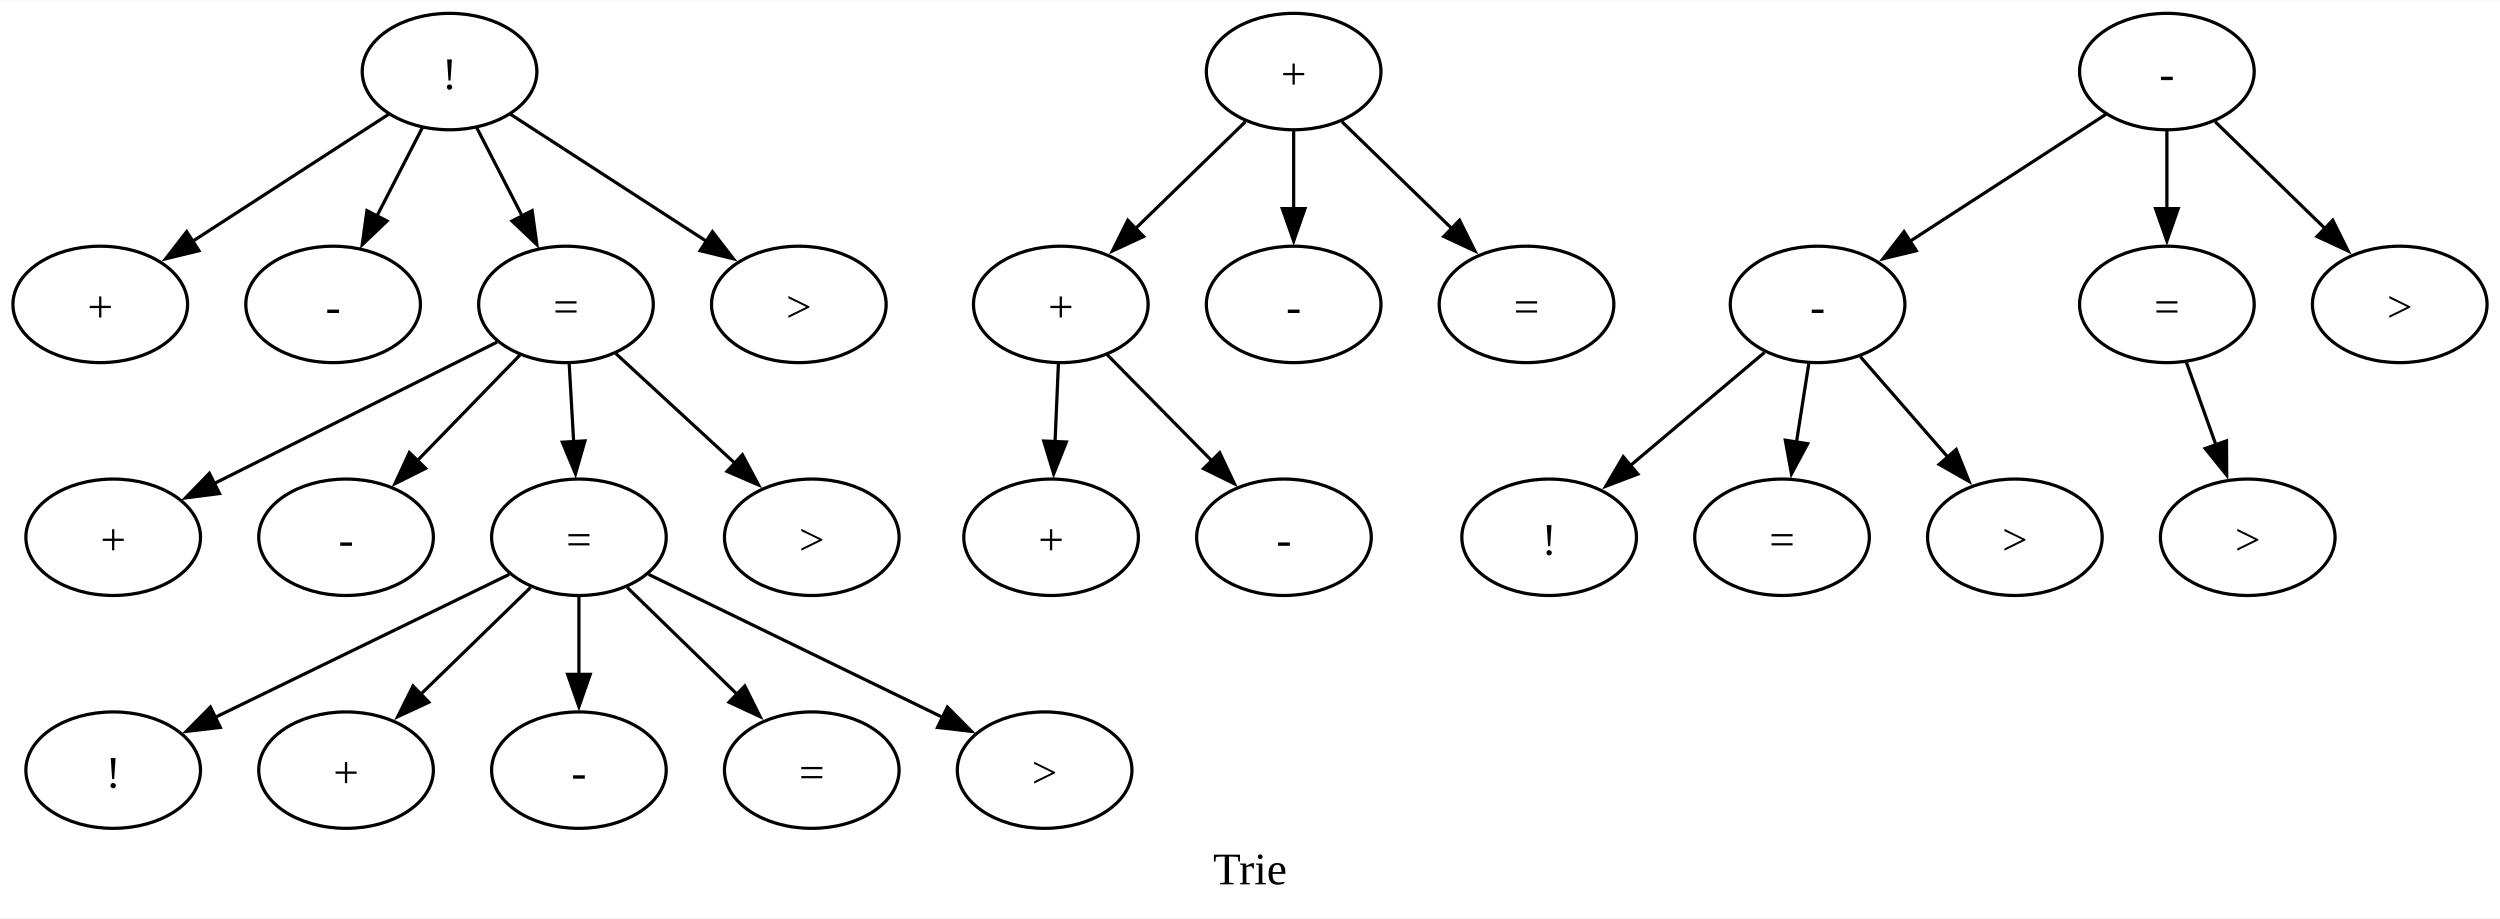
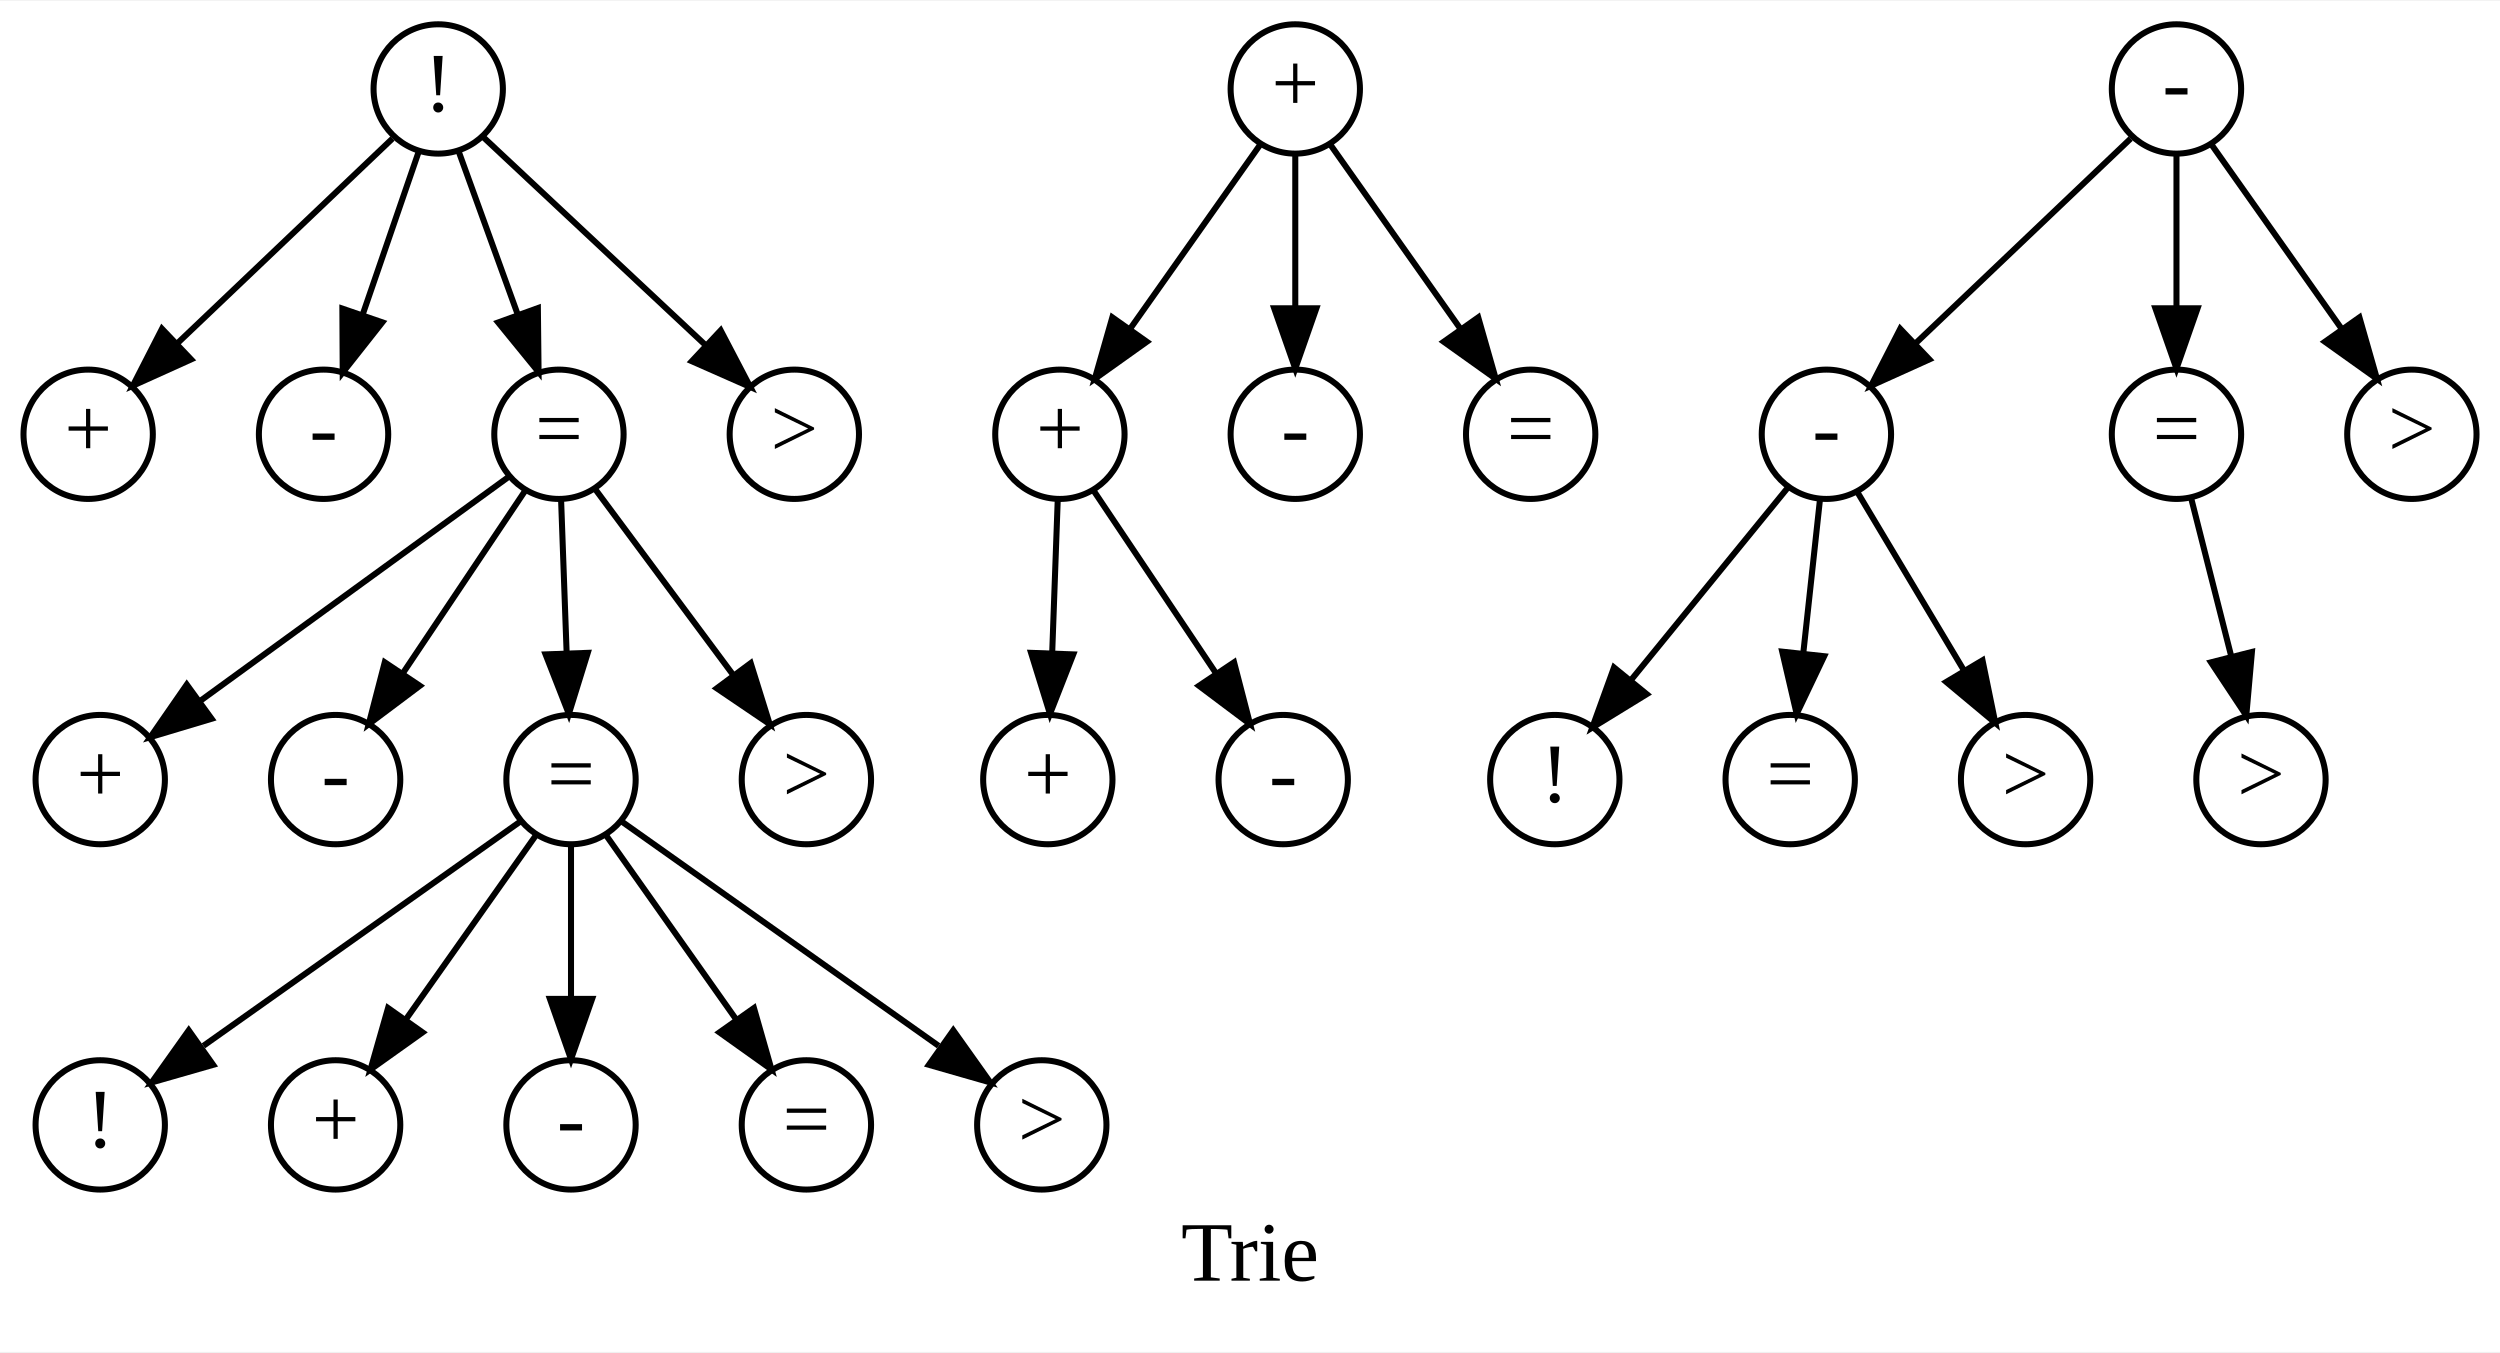
- <svg xmlns="http://www.w3.org/2000/svg" width="773pt" height="284pt" viewBox="0.00 0.00 773.00 283.75">
-   <g id="graph0" class="graph" transform="scale(1 1) rotate(0) translate(4 279.75)">
-     <polygon fill="white" stroke="none" points="-4,4 -4,-279.75 769,-279.75 769,4 -4,4" />
-     <text text-anchor="middle" x="382.5" y="-6.45" font-family="Times New Roman,serif" font-size="14.00">Trie</text>
+ <svg xmlns="http://www.w3.org/2000/svg" width="414pt" height="224pt" viewBox="0.00 0.00 414.21 223.85">
+   <g id="graph0" class="graph" transform="scale(1 1) rotate(0) translate(4 219.853)">
+     <polygon fill="white" stroke="none" points="-4,4 -4,-219.853 410.213,-219.853 410.213,4 -4,4" />
+     <text text-anchor="middle" x="203.107" y="-7.8" font-family="Times New Roman,serif" font-size="14.00">Trie</text>
    <g id="node1" class="node">
-       <ellipse fill="none" stroke="black" cx="135" cy="-257.75" rx="27" ry="18" />
-       <text text-anchor="middle" x="135" y="-252.32" font-family="Times New Roman,serif" font-size="14.00">!</text>
+       <ellipse fill="none" stroke="black" cx="68.607" cy="-205.246" rx="10.714" ry="10.714" />
+       <text text-anchor="middle" x="68.607" y="-201.546" font-family="Times New Roman,serif" font-size="14.00">!</text>
    </g>
    <g id="node2" class="node">
-       <ellipse fill="none" stroke="black" cx="27" cy="-185.75" rx="27" ry="18" />
-       <text text-anchor="middle" x="27" y="-180.32" font-family="Times New Roman,serif" font-size="14.00">+</text>
+       <ellipse fill="none" stroke="black" cx="10.607" cy="-148.033" rx="10.714" ry="10.714" />
+       <text text-anchor="middle" x="10.607" y="-144.333" font-family="Times New Roman,serif" font-size="14.00">+</text>
    </g>
    <g id="edge1" class="edge">
-       <path fill="none" stroke="black" d="M116.19,-244.56C99.41,-233.68 74.61,-217.61 55.41,-205.17" />
-       <polygon fill="black" stroke="black" points="57.52,-202.36 47.23,-199.86 53.72,-208.24 57.52,-202.36" />
+       <path fill="none" stroke="black" d="M61.024,-197.028C52.03,-188.466 36.826,-173.993 25.461,-163.174" />
+       <polygon fill="black" stroke="black" points="27.664,-160.438 18.008,-156.078 22.837,-165.508 27.664,-160.438" />
    </g>
    <g id="node3" class="node">
-       <ellipse fill="none" stroke="black" cx="99" cy="-185.75" rx="27" ry="18" />
-       <text text-anchor="middle" x="99" y="-180.32" font-family="Times New Roman,serif" font-size="14.00">-</text>
+       <ellipse fill="none" stroke="black" cx="49.607" cy="-148.033" rx="10.714" ry="10.714" />
+       <text text-anchor="middle" x="49.607" y="-144.333" font-family="Times New Roman,serif" font-size="14.00">-</text>
    </g>
    <g id="edge2" class="edge">
-       <path fill="none" stroke="black" d="M126.65,-240.51C122.42,-232.3 117.19,-222.12 112.42,-212.84" />
-       <polygon fill="black" stroke="black" points="115.68,-211.54 108,-204.24 109.46,-214.74 115.68,-211.54" />
+       <path fill="none" stroke="black" d="M65.383,-194.88C62.857,-187.538 59.259,-177.081 56.136,-168.008" />
+       <polygon fill="black" stroke="black" points="59.346,-166.578 52.782,-158.261 52.727,-168.856 59.346,-166.578" />
    </g>
    <g id="node4" class="node">
-       <ellipse fill="none" stroke="black" cx="171" cy="-185.75" rx="27" ry="18" />
-       <text text-anchor="middle" x="171" y="-180.32" font-family="Times New Roman,serif" font-size="14.00">=</text>
+       <ellipse fill="none" stroke="black" cx="88.607" cy="-148.033" rx="10.714" ry="10.714" />
+       <text text-anchor="middle" x="88.607" y="-144.333" font-family="Times New Roman,serif" font-size="14.00">=</text>
    </g>
    <g id="edge3" class="edge">
-       <path fill="none" stroke="black" d="M143.35,-240.51C147.58,-232.3 152.81,-222.12 157.58,-212.84" />
-       <polygon fill="black" stroke="black" points="160.54,-214.74 162,-204.24 154.32,-211.54 160.54,-214.74" />
+       <path fill="none" stroke="black" d="M71.909,-195.129C74.585,-187.741 78.446,-177.082 81.781,-167.875" />
+       <polygon fill="black" stroke="black" points="85.117,-168.943 85.232,-158.348 78.536,-166.559 85.117,-168.943" />
    </g>
    <g id="node5" class="node">
-       <ellipse fill="none" stroke="black" cx="243" cy="-185.75" rx="27" ry="18" />
-       <text text-anchor="middle" x="243" y="-180.32" font-family="Times New Roman,serif" font-size="14.00">&gt;</text>
+       <ellipse fill="none" stroke="black" cx="127.607" cy="-148.033" rx="10.714" ry="10.714" />
+       <text text-anchor="middle" x="127.607" y="-144.333" font-family="Times New Roman,serif" font-size="14.00">&gt;</text>
    </g>
    <g id="edge4" class="edge">
-       <path fill="none" stroke="black" d="M153.81,-244.56C170.59,-233.68 195.39,-217.61 214.59,-205.17" />
-       <polygon fill="black" stroke="black" points="216.28,-208.24 222.77,-199.86 212.48,-202.36 216.28,-208.24" />
+       <path fill="none" stroke="black" d="M75.841,-197.476C85.042,-188.866 101.15,-173.791 112.961,-162.739" />
+       <polygon fill="black" stroke="black" points="115.403,-165.247 120.313,-155.859 110.62,-160.136 115.403,-165.247" />
    </g>
    <g id="node6" class="node">
-       <ellipse fill="none" stroke="black" cx="31" cy="-113.75" rx="27" ry="18" />
-       <text text-anchor="middle" x="31" y="-108.33" font-family="Times New Roman,serif" font-size="14.00">+</text>
+       <ellipse fill="none" stroke="black" cx="12.607" cy="-90.82" rx="10.714" ry="10.714" />
+       <text text-anchor="middle" x="12.607" y="-87.12" font-family="Times New Roman,serif" font-size="14.00">+</text>
    </g>
    <g id="edge5" class="edge">
-       <path fill="none" stroke="black" d="M149.74,-174.12C126.37,-162.44 88.62,-143.56 61.97,-130.24" />
-       <polygon fill="black" stroke="black" points="63.87,-127.27 53.36,-125.93 60.74,-133.53 63.87,-127.27" />
+       <path fill="none" stroke="black" d="M80.473,-141.124C68.309,-132.287 45.115,-115.437 29.26,-103.919" />
+       <polygon fill="black" stroke="black" points="31.059,-100.899 20.912,-97.853 26.945,-106.563 31.059,-100.899" />
    </g>
    <g id="node7" class="node">
-       <ellipse fill="none" stroke="black" cx="103" cy="-113.75" rx="27" ry="18" />
-       <text text-anchor="middle" x="103" y="-108.33" font-family="Times New Roman,serif" font-size="14.00">-</text>
+       <ellipse fill="none" stroke="black" cx="51.607" cy="-90.82" rx="10.714" ry="10.714" />
+       <text text-anchor="middle" x="51.607" y="-87.12" font-family="Times New Roman,serif" font-size="14.00">-</text>
    </g>
    <g id="edge6" class="edge">
-       <path fill="none" stroke="black" d="M156.91,-170.25C147.7,-160.77 135.48,-148.19 125.01,-137.41" />
-       <polygon fill="black" stroke="black" points="127.6,-135.06 118.13,-130.32 122.58,-139.93 127.6,-135.06" />
+       <path fill="none" stroke="black" d="M83.147,-138.886C77.791,-130.894 69.468,-118.474 62.717,-108.399" />
+       <polygon fill="black" stroke="black" points="65.563,-106.359 57.089,-100 59.748,-110.256 65.563,-106.359" />
    </g>
    <g id="node8" class="node">
-       <ellipse fill="none" stroke="black" cx="175" cy="-113.75" rx="27" ry="18" />
-       <text text-anchor="middle" x="175" y="-108.33" font-family="Times New Roman,serif" font-size="14.00">=</text>
+       <ellipse fill="none" stroke="black" cx="90.607" cy="-90.82" rx="10.714" ry="10.714" />
+       <text text-anchor="middle" x="90.607" y="-87.12" font-family="Times New Roman,serif" font-size="14.00">=</text>
    </g>
    <g id="edge7" class="edge">
-       <path fill="none" stroke="black" d="M171.99,-167.45C172.41,-160.16 172.9,-151.48 173.37,-143.29" />
-       <polygon fill="black" stroke="black" points="176.86,-143.55 173.94,-133.37 169.87,-143.15 176.86,-143.55" />
+       <path fill="none" stroke="black" d="M88.955,-137.416C89.21,-130.377 89.565,-120.575 89.881,-111.862" />
+       <polygon fill="black" stroke="black" points="93.384,-111.819 90.249,-101.699 86.389,-111.565 93.384,-111.819" />
    </g>
    <g id="node9" class="node">
-       <ellipse fill="none" stroke="black" cx="247" cy="-113.75" rx="27" ry="18" />
-       <text text-anchor="middle" x="247" y="-108.33" font-family="Times New Roman,serif" font-size="14.00">&gt;</text>
+       <ellipse fill="none" stroke="black" cx="129.607" cy="-90.82" rx="10.714" ry="10.714" />
+       <text text-anchor="middle" x="129.607" y="-87.12" font-family="Times New Roman,serif" font-size="14.00">&gt;</text>
    </g>
    <g id="edge8" class="edge">
-       <path fill="none" stroke="black" d="M186.38,-170.58C196.99,-160.81 211.3,-147.63 223.35,-136.53" />
-       <polygon fill="black" stroke="black" points="225.55,-139.27 230.53,-129.92 220.8,-134.12 225.55,-139.27" />
+       <path fill="none" stroke="black" d="M94.656,-138.886C100.652,-130.812 110.002,-118.22 117.524,-108.091" />
+       <polygon fill="black" stroke="black" points="120.38,-110.115 123.532,-100 114.76,-105.942 120.38,-110.115" />
    </g>
    <g id="node10" class="node">
-       <ellipse fill="none" stroke="black" cx="31" cy="-41.75" rx="27" ry="18" />
-       <text text-anchor="middle" x="31" y="-36.33" font-family="Times New Roman,serif" font-size="14.00">!</text>
+       <ellipse fill="none" stroke="black" cx="12.607" cy="-33.607" rx="10.714" ry="10.714" />
+       <text text-anchor="middle" x="12.607" y="-29.907" font-family="Times New Roman,serif" font-size="14.00">!</text>
    </g>
    <g id="edge9" class="edge">
-       <path fill="none" stroke="black" d="M153.44,-102.27C129.34,-90.55 90.08,-71.47 62.53,-58.07" />
-       <polygon fill="black" stroke="black" points="64.12,-54.96 53.6,-53.73 61.06,-61.25 64.12,-54.96" />
+       <path fill="none" stroke="black" d="M82.259,-83.911C69.775,-75.074 45.971,-58.224 29.698,-46.705" />
+       <polygon fill="black" stroke="black" points="31.315,-43.561 21.13,-40.64 27.27,-49.275 31.315,-43.561" />
    </g>
    <g id="node11" class="node">
-       <ellipse fill="none" stroke="black" cx="103" cy="-41.75" rx="27" ry="18" />
-       <text text-anchor="middle" x="103" y="-36.33" font-family="Times New Roman,serif" font-size="14.00">+</text>
+       <ellipse fill="none" stroke="black" cx="51.607" cy="-33.607" rx="10.714" ry="10.714" />
+       <text text-anchor="middle" x="51.607" y="-29.907" font-family="Times New Roman,serif" font-size="14.00">+</text>
    </g>
    <g id="edge10" class="edge">
-       <path fill="none" stroke="black" d="M160.08,-98.25C150.23,-88.67 137.14,-75.94 125.97,-65.09" />
-       <polygon fill="black" stroke="black" points="128.59,-62.75 118.98,-58.29 123.71,-67.77 128.59,-62.75" />
+       <path fill="none" stroke="black" d="M84.852,-81.673C79.207,-73.681 70.434,-61.261 63.317,-51.186" />
+       <polygon fill="black" stroke="black" points="66.013,-48.935 57.385,-42.787 60.295,-52.974 66.013,-48.935" />
    </g>
    <g id="node12" class="node">
-       <ellipse fill="none" stroke="black" cx="175" cy="-41.75" rx="27" ry="18" />
-       <text text-anchor="middle" x="175" y="-36.33" font-family="Times New Roman,serif" font-size="14.00">-</text>
+       <ellipse fill="none" stroke="black" cx="90.607" cy="-33.607" rx="10.714" ry="10.714" />
+       <text text-anchor="middle" x="90.607" y="-29.907" font-family="Times New Roman,serif" font-size="14.00">-</text>
    </g>
    <g id="edge11" class="edge">
-       <path fill="none" stroke="black" d="M175,-95.45C175,-88.16 175,-79.48 175,-71.29" />
-       <polygon fill="black" stroke="black" points="178.5,-71.37 175,-61.37 171.5,-71.37 178.5,-71.37" />
+       <path fill="none" stroke="black" d="M90.607,-80.202C90.607,-73.164 90.607,-63.362 90.607,-54.649" />
+       <polygon fill="black" stroke="black" points="94.107,-54.486 90.607,-44.486 87.107,-54.486 94.107,-54.486" />
    </g>
    <g id="node13" class="node">
-       <ellipse fill="none" stroke="black" cx="247" cy="-41.75" rx="27" ry="18" />
-       <text text-anchor="middle" x="247" y="-36.33" font-family="Times New Roman,serif" font-size="14.00">=</text>
+       <ellipse fill="none" stroke="black" cx="129.607" cy="-33.607" rx="10.714" ry="10.714" />
+       <text text-anchor="middle" x="129.607" y="-29.907" font-family="Times New Roman,serif" font-size="14.00">=</text>
    </g>
    <g id="edge12" class="edge">
-       <path fill="none" stroke="black" d="M189.92,-98.25C199.77,-88.67 212.86,-75.94 224.03,-65.09" />
-       <polygon fill="black" stroke="black" points="226.29,-67.77 231.02,-58.29 221.41,-62.75 226.29,-67.77" />
+       <path fill="none" stroke="black" d="M96.361,-81.673C102.007,-73.681 110.779,-61.261 117.896,-51.186" />
+       <polygon fill="black" stroke="black" points="120.918,-52.974 123.828,-42.787 115.2,-48.935 120.918,-52.974" />
    </g>
    <g id="node14" class="node">
-       <ellipse fill="none" stroke="black" cx="319" cy="-41.75" rx="27" ry="18" />
-       <text text-anchor="middle" x="319" y="-36.33" font-family="Times New Roman,serif" font-size="14.00">&gt;</text>
+       <ellipse fill="none" stroke="black" cx="168.607" cy="-33.607" rx="10.714" ry="10.714" />
+       <text text-anchor="middle" x="168.607" y="-29.907" font-family="Times New Roman,serif" font-size="14.00">&gt;</text>
    </g>
    <g id="edge13" class="edge">
-       <path fill="none" stroke="black" d="M196.56,-102.27C220.66,-90.55 259.92,-71.47 287.47,-58.07" />
-       <polygon fill="black" stroke="black" points="288.94,-61.25 296.4,-53.73 285.88,-54.96 288.94,-61.25" />
+       <path fill="none" stroke="black" d="M98.954,-83.911C111.438,-75.074 135.242,-58.224 151.515,-46.705" />
+       <polygon fill="black" stroke="black" points="153.943,-49.275 160.083,-40.64 149.899,-43.561 153.943,-49.275" />
    </g>
    <g id="node15" class="node">
-       <ellipse fill="none" stroke="black" cx="396" cy="-257.75" rx="27" ry="18" />
-       <text text-anchor="middle" x="396" y="-252.32" font-family="Times New Roman,serif" font-size="14.00">+</text>
+       <ellipse fill="none" stroke="black" cx="210.607" cy="-205.246" rx="10.714" ry="10.714" />
+       <text text-anchor="middle" x="210.607" y="-201.546" font-family="Times New Roman,serif" font-size="14.00">+</text>
    </g>
    <g id="node16" class="node">
-       <ellipse fill="none" stroke="black" cx="324" cy="-185.75" rx="27" ry="18" />
-       <text text-anchor="middle" x="324" y="-180.32" font-family="Times New Roman,serif" font-size="14.00">+</text>
+       <ellipse fill="none" stroke="black" cx="171.607" cy="-148.033" rx="10.714" ry="10.714" />
+       <text text-anchor="middle" x="171.607" y="-144.333" font-family="Times New Roman,serif" font-size="14.00">+</text>
    </g>
    <g id="edge14" class="edge">
-       <path fill="none" stroke="black" d="M381.08,-242.25C371.23,-232.67 358.14,-219.94 346.97,-209.09" />
-       <polygon fill="black" stroke="black" points="349.59,-206.75 339.98,-202.29 344.71,-211.77 349.59,-206.75" />
+       <path fill="none" stroke="black" d="M204.852,-196.099C199.207,-188.107 190.434,-175.687 183.317,-165.612" />
+       <polygon fill="black" stroke="black" points="186.013,-163.362 177.385,-157.213 180.295,-167.401 186.013,-163.362" />
    </g>
    <g id="node17" class="node">
-       <ellipse fill="none" stroke="black" cx="396" cy="-185.75" rx="27" ry="18" />
-       <text text-anchor="middle" x="396" y="-180.32" font-family="Times New Roman,serif" font-size="14.00">-</text>
+       <ellipse fill="none" stroke="black" cx="210.607" cy="-148.033" rx="10.714" ry="10.714" />
+       <text text-anchor="middle" x="210.607" y="-144.333" font-family="Times New Roman,serif" font-size="14.00">-</text>
    </g>
    <g id="edge15" class="edge">
-       <path fill="none" stroke="black" d="M396,-239.45C396,-232.16 396,-223.48 396,-215.29" />
-       <polygon fill="black" stroke="black" points="399.5,-215.37 396,-205.37 392.5,-215.37 399.5,-215.37" />
+       <path fill="none" stroke="black" d="M210.607,-194.629C210.607,-187.59 210.607,-177.788 210.607,-169.076" />
+       <polygon fill="black" stroke="black" points="214.107,-168.912 210.607,-158.912 207.107,-168.912 214.107,-168.912" />
    </g>
    <g id="node18" class="node">
-       <ellipse fill="none" stroke="black" cx="468" cy="-185.75" rx="27" ry="18" />
-       <text text-anchor="middle" x="468" y="-180.32" font-family="Times New Roman,serif" font-size="14.00">=</text>
+       <ellipse fill="none" stroke="black" cx="249.607" cy="-148.033" rx="10.714" ry="10.714" />
+       <text text-anchor="middle" x="249.607" y="-144.333" font-family="Times New Roman,serif" font-size="14.00">=</text>
    </g>
    <g id="edge16" class="edge">
-       <path fill="none" stroke="black" d="M410.92,-242.25C420.77,-232.67 433.86,-219.94 445.03,-209.09" />
-       <polygon fill="black" stroke="black" points="447.29,-211.77 452.02,-202.29 442.41,-206.75 447.29,-211.77" />
+       <path fill="none" stroke="black" d="M216.361,-196.099C222.007,-188.107 230.779,-175.687 237.896,-165.612" />
+       <polygon fill="black" stroke="black" points="240.918,-167.401 243.828,-157.213 235.2,-163.362 240.918,-167.401" />
    </g>
    <g id="node19" class="node">
-       <ellipse fill="none" stroke="black" cx="321" cy="-113.75" rx="27" ry="18" />
-       <text text-anchor="middle" x="321" y="-108.33" font-family="Times New Roman,serif" font-size="14.00">+</text>
+       <ellipse fill="none" stroke="black" cx="169.607" cy="-90.82" rx="10.714" ry="10.714" />
+       <text text-anchor="middle" x="169.607" y="-87.12" font-family="Times New Roman,serif" font-size="14.00">+</text>
    </g>
    <g id="edge17" class="edge">
-       <path fill="none" stroke="black" d="M323.26,-167.45C322.95,-160.16 322.57,-151.48 322.22,-143.29" />
-       <polygon fill="black" stroke="black" points="325.72,-143.21 321.8,-133.37 318.73,-143.51 325.72,-143.21" />
+       <path fill="none" stroke="black" d="M171.258,-137.416C171.003,-130.377 170.648,-120.575 170.333,-111.862" />
+       <polygon fill="black" stroke="black" points="173.824,-111.565 169.964,-101.699 166.829,-111.819 173.824,-111.565" />
    </g>
    <g id="node20" class="node">
-       <ellipse fill="none" stroke="black" cx="393" cy="-113.75" rx="27" ry="18" />
-       <text text-anchor="middle" x="393" y="-108.33" font-family="Times New Roman,serif" font-size="14.00">-</text>
+       <ellipse fill="none" stroke="black" cx="208.607" cy="-90.82" rx="10.714" ry="10.714" />
+       <text text-anchor="middle" x="208.607" y="-87.12" font-family="Times New Roman,serif" font-size="14.00">-</text>
    </g>
    <g id="edge18" class="edge">
-       <path fill="none" stroke="black" d="M338.3,-170.25C347.64,-160.77 360.04,-148.19 370.67,-137.41" />
-       <polygon fill="black" stroke="black" points="373.13,-139.89 377.66,-130.31 368.15,-134.98 373.13,-139.89" />
+       <path fill="none" stroke="black" d="M177.066,-138.886C182.422,-130.894 190.745,-118.474 197.496,-108.399" />
+       <polygon fill="black" stroke="black" points="200.465,-110.256 203.125,-100 194.65,-106.359 200.465,-110.256" />
    </g>
    <g id="node21" class="node">
-       <ellipse fill="none" stroke="black" cx="666" cy="-257.75" rx="27" ry="18" />
-       <text text-anchor="middle" x="666" y="-252.32" font-family="Times New Roman,serif" font-size="14.00">-</text>
+       <ellipse fill="none" stroke="black" cx="356.607" cy="-205.246" rx="10.714" ry="10.714" />
+       <text text-anchor="middle" x="356.607" y="-201.546" font-family="Times New Roman,serif" font-size="14.00">-</text>
    </g>
    <g id="node22" class="node">
-       <ellipse fill="none" stroke="black" cx="558" cy="-185.75" rx="27" ry="18" />
-       <text text-anchor="middle" x="558" y="-180.32" font-family="Times New Roman,serif" font-size="14.00">-</text>
+       <ellipse fill="none" stroke="black" cx="298.607" cy="-148.033" rx="10.714" ry="10.714" />
+       <text text-anchor="middle" x="298.607" y="-144.333" font-family="Times New Roman,serif" font-size="14.00">-</text>
    </g>
    <g id="edge19" class="edge">
-       <path fill="none" stroke="black" d="M647.19,-244.56C630.41,-233.68 605.61,-217.61 586.41,-205.17" />
-       <polygon fill="black" stroke="black" points="588.52,-202.36 578.23,-199.86 584.72,-208.24 588.52,-202.36" />
+       <path fill="none" stroke="black" d="M349.024,-197.028C340.03,-188.466 324.826,-173.993 313.461,-163.174" />
+       <polygon fill="black" stroke="black" points="315.664,-160.438 306.008,-156.078 310.837,-165.508 315.664,-160.438" />
    </g>
    <g id="node23" class="node">
-       <ellipse fill="none" stroke="black" cx="666" cy="-185.75" rx="27" ry="18" />
-       <text text-anchor="middle" x="666" y="-180.32" font-family="Times New Roman,serif" font-size="14.00">=</text>
+       <ellipse fill="none" stroke="black" cx="356.607" cy="-148.033" rx="10.714" ry="10.714" />
+       <text text-anchor="middle" x="356.607" y="-144.333" font-family="Times New Roman,serif" font-size="14.00">=</text>
    </g>
    <g id="edge20" class="edge">
-       <path fill="none" stroke="black" d="M666,-239.45C666,-232.16 666,-223.48 666,-215.29" />
-       <polygon fill="black" stroke="black" points="669.5,-215.37 666,-205.37 662.5,-215.37 669.5,-215.37" />
+       <path fill="none" stroke="black" d="M356.607,-194.629C356.607,-187.59 356.607,-177.788 356.607,-169.076" />
+       <polygon fill="black" stroke="black" points="360.107,-168.912 356.607,-158.912 353.107,-168.912 360.107,-168.912" />
    </g>
    <g id="node24" class="node">
-       <ellipse fill="none" stroke="black" cx="738" cy="-185.75" rx="27" ry="18" />
-       <text text-anchor="middle" x="738" y="-180.32" font-family="Times New Roman,serif" font-size="14.00">&gt;</text>
+       <ellipse fill="none" stroke="black" cx="395.607" cy="-148.033" rx="10.714" ry="10.714" />
+       <text text-anchor="middle" x="395.607" y="-144.333" font-family="Times New Roman,serif" font-size="14.00">&gt;</text>
    </g>
    <g id="edge21" class="edge">
-       <path fill="none" stroke="black" d="M680.92,-242.25C690.77,-232.67 703.86,-219.94 715.03,-209.09" />
-       <polygon fill="black" stroke="black" points="717.29,-211.77 722.02,-202.29 712.41,-206.75 717.29,-211.77" />
+       <path fill="none" stroke="black" d="M362.361,-196.099C368.007,-188.107 376.779,-175.687 383.896,-165.612" />
+       <polygon fill="black" stroke="black" points="386.918,-167.401 389.828,-157.213 381.2,-163.362 386.918,-167.401" />
    </g>
    <g id="node25" class="node">
-       <ellipse fill="none" stroke="black" cx="475" cy="-113.75" rx="27" ry="18" />
-       <text text-anchor="middle" x="475" y="-108.33" font-family="Times New Roman,serif" font-size="14.00">!</text>
+       <ellipse fill="none" stroke="black" cx="253.607" cy="-90.82" rx="10.714" ry="10.714" />
+       <text text-anchor="middle" x="253.607" y="-87.12" font-family="Times New Roman,serif" font-size="14.00">!</text>
    </g>
    <g id="edge22" class="edge">
-       <path fill="none" stroke="black" d="M541.6,-170.92C529.78,-160.95 513.6,-147.31 500.15,-135.96" />
-       <polygon fill="black" stroke="black" points="502.42,-133.3 492.52,-129.53 497.91,-138.65 502.42,-133.3" />
+       <path fill="none" stroke="black" d="M292.35,-139.356C285.633,-131.115 274.781,-117.8 266.269,-107.356" />
+       <polygon fill="black" stroke="black" points="268.841,-104.972 259.811,-99.432 263.415,-109.395 268.841,-104.972" />
    </g>
    <g id="node26" class="node">
-       <ellipse fill="none" stroke="black" cx="547" cy="-113.75" rx="27" ry="18" />
-       <text text-anchor="middle" x="547" y="-108.33" font-family="Times New Roman,serif" font-size="14.00">=</text>
+       <ellipse fill="none" stroke="black" cx="292.607" cy="-90.82" rx="10.714" ry="10.714" />
+       <text text-anchor="middle" x="292.607" y="-87.12" font-family="Times New Roman,serif" font-size="14.00">=</text>
    </g>
    <g id="edge23" class="edge">
-       <path fill="none" stroke="black" d="M555.28,-167.45C554.12,-160.07 552.74,-151.27 551.44,-143" />
-       <polygon fill="black" stroke="black" points="554.93,-142.68 549.92,-133.35 548.02,-143.77 554.93,-142.68" />
+       <path fill="none" stroke="black" d="M297.561,-137.416C296.797,-130.377 295.731,-120.575 294.785,-111.862" />
+       <polygon fill="black" stroke="black" points="298.24,-111.262 293.68,-101.699 291.281,-112.018 298.24,-111.262" />
    </g>
    <g id="node27" class="node">
-       <ellipse fill="none" stroke="black" cx="619" cy="-113.75" rx="27" ry="18" />
-       <text text-anchor="middle" x="619" y="-108.33" font-family="Times New Roman,serif" font-size="14.00">&gt;</text>
+       <ellipse fill="none" stroke="black" cx="331.607" cy="-90.82" rx="10.714" ry="10.714" />
+       <text text-anchor="middle" x="331.607" y="-87.12" font-family="Times New Roman,serif" font-size="14.00">&gt;</text>
    </g>
    <g id="edge24" class="edge">
-       <path fill="none" stroke="black" d="M571.24,-169.56C579.15,-160.48 589.38,-148.75 598.33,-138.47" />
-       <polygon fill="black" stroke="black" points="600.86,-140.89 604.8,-131.05 595.59,-136.29 600.86,-140.89" />
+       <path fill="none" stroke="black" d="M303.763,-138.406C308.44,-130.581 315.473,-118.813 321.301,-109.062" />
+       <polygon fill="black" stroke="black" points="324.469,-110.585 326.595,-100.206 318.46,-106.994 324.469,-110.585" />
    </g>
    <g id="node28" class="node">
-       <ellipse fill="none" stroke="black" cx="691" cy="-113.75" rx="27" ry="18" />
-       <text text-anchor="middle" x="691" y="-108.33" font-family="Times New Roman,serif" font-size="14.00">&gt;</text>
+       <ellipse fill="none" stroke="black" cx="370.607" cy="-90.82" rx="10.714" ry="10.714" />
+       <text text-anchor="middle" x="370.607" y="-87.12" font-family="Times New Roman,serif" font-size="14.00">&gt;</text>
    </g>
    <g id="edge25" class="edge">
-       <path fill="none" stroke="black" d="M672.05,-167.8C674.78,-160.15 678.08,-150.91 681.16,-142.31" />
-       <polygon fill="black" stroke="black" points="684.43,-143.56 684.49,-132.96 677.84,-141.2 684.43,-143.56" />
+       <path fill="none" stroke="black" d="M358.982,-137.667C360.821,-130.414 363.431,-120.12 365.712,-111.123" />
+       <polygon fill="black" stroke="black" points="369.108,-111.971 368.173,-101.417 362.322,-110.25 369.108,-111.971" />
    </g>
  </g>
</svg>
